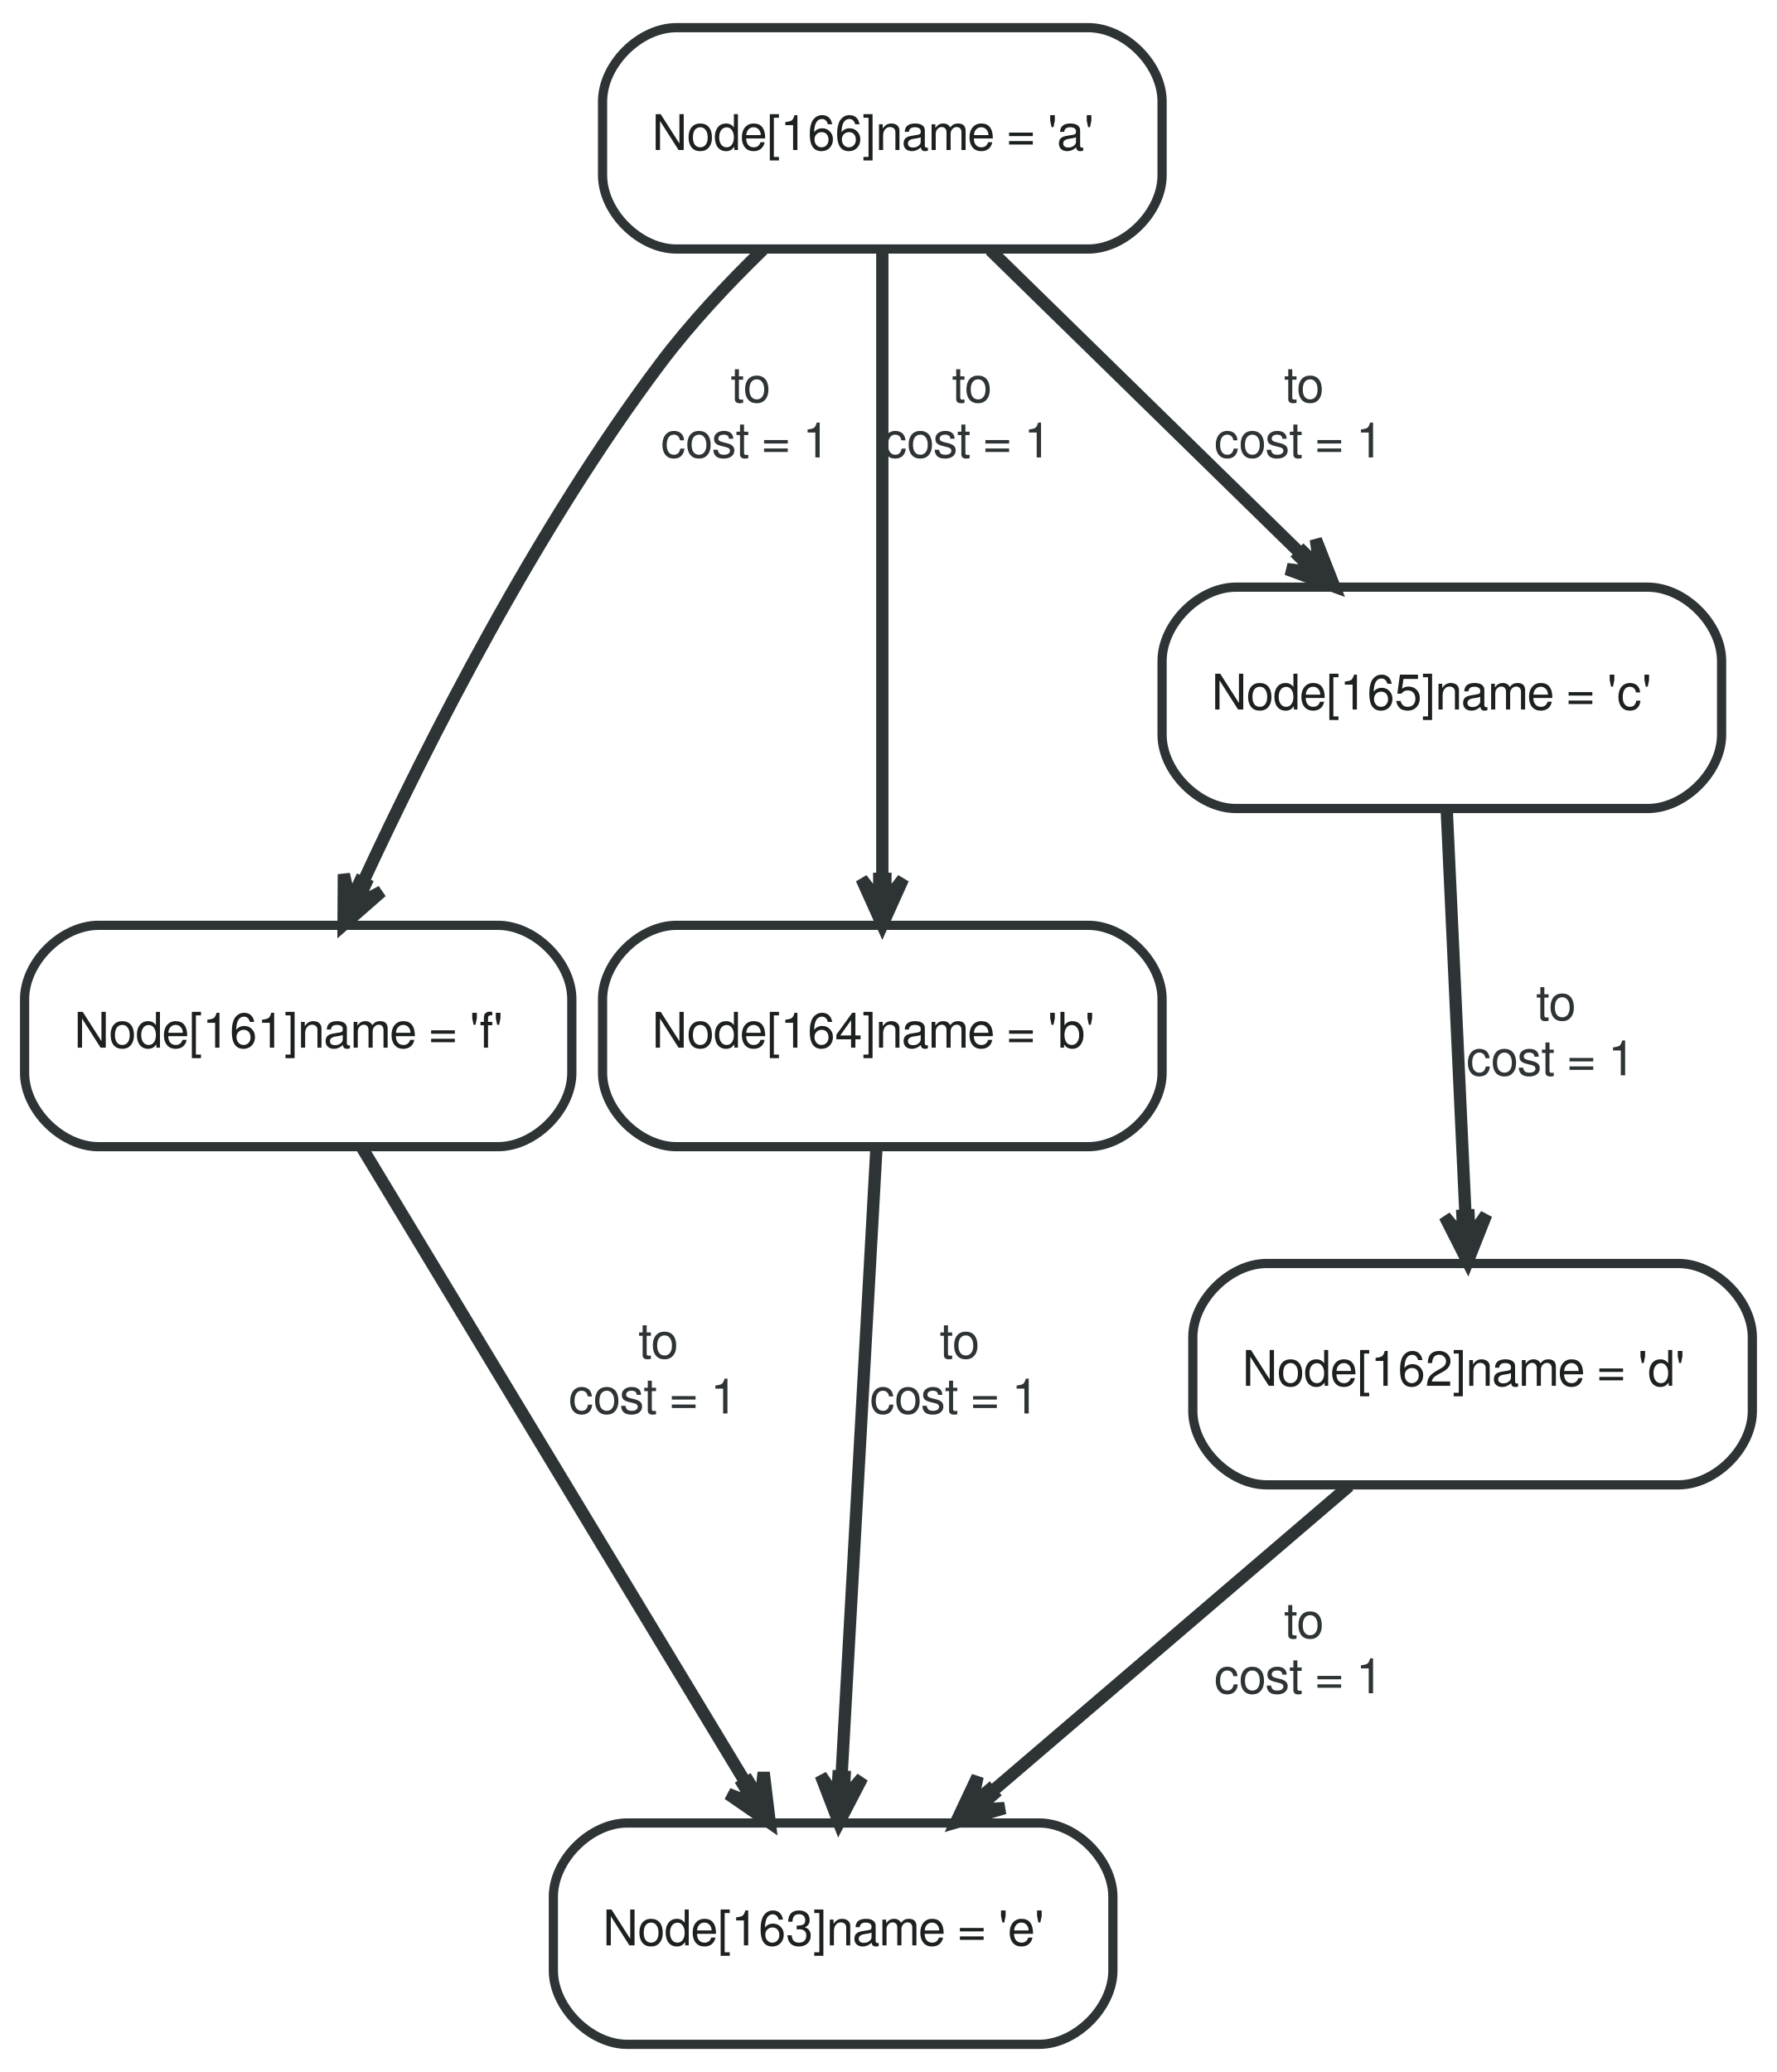
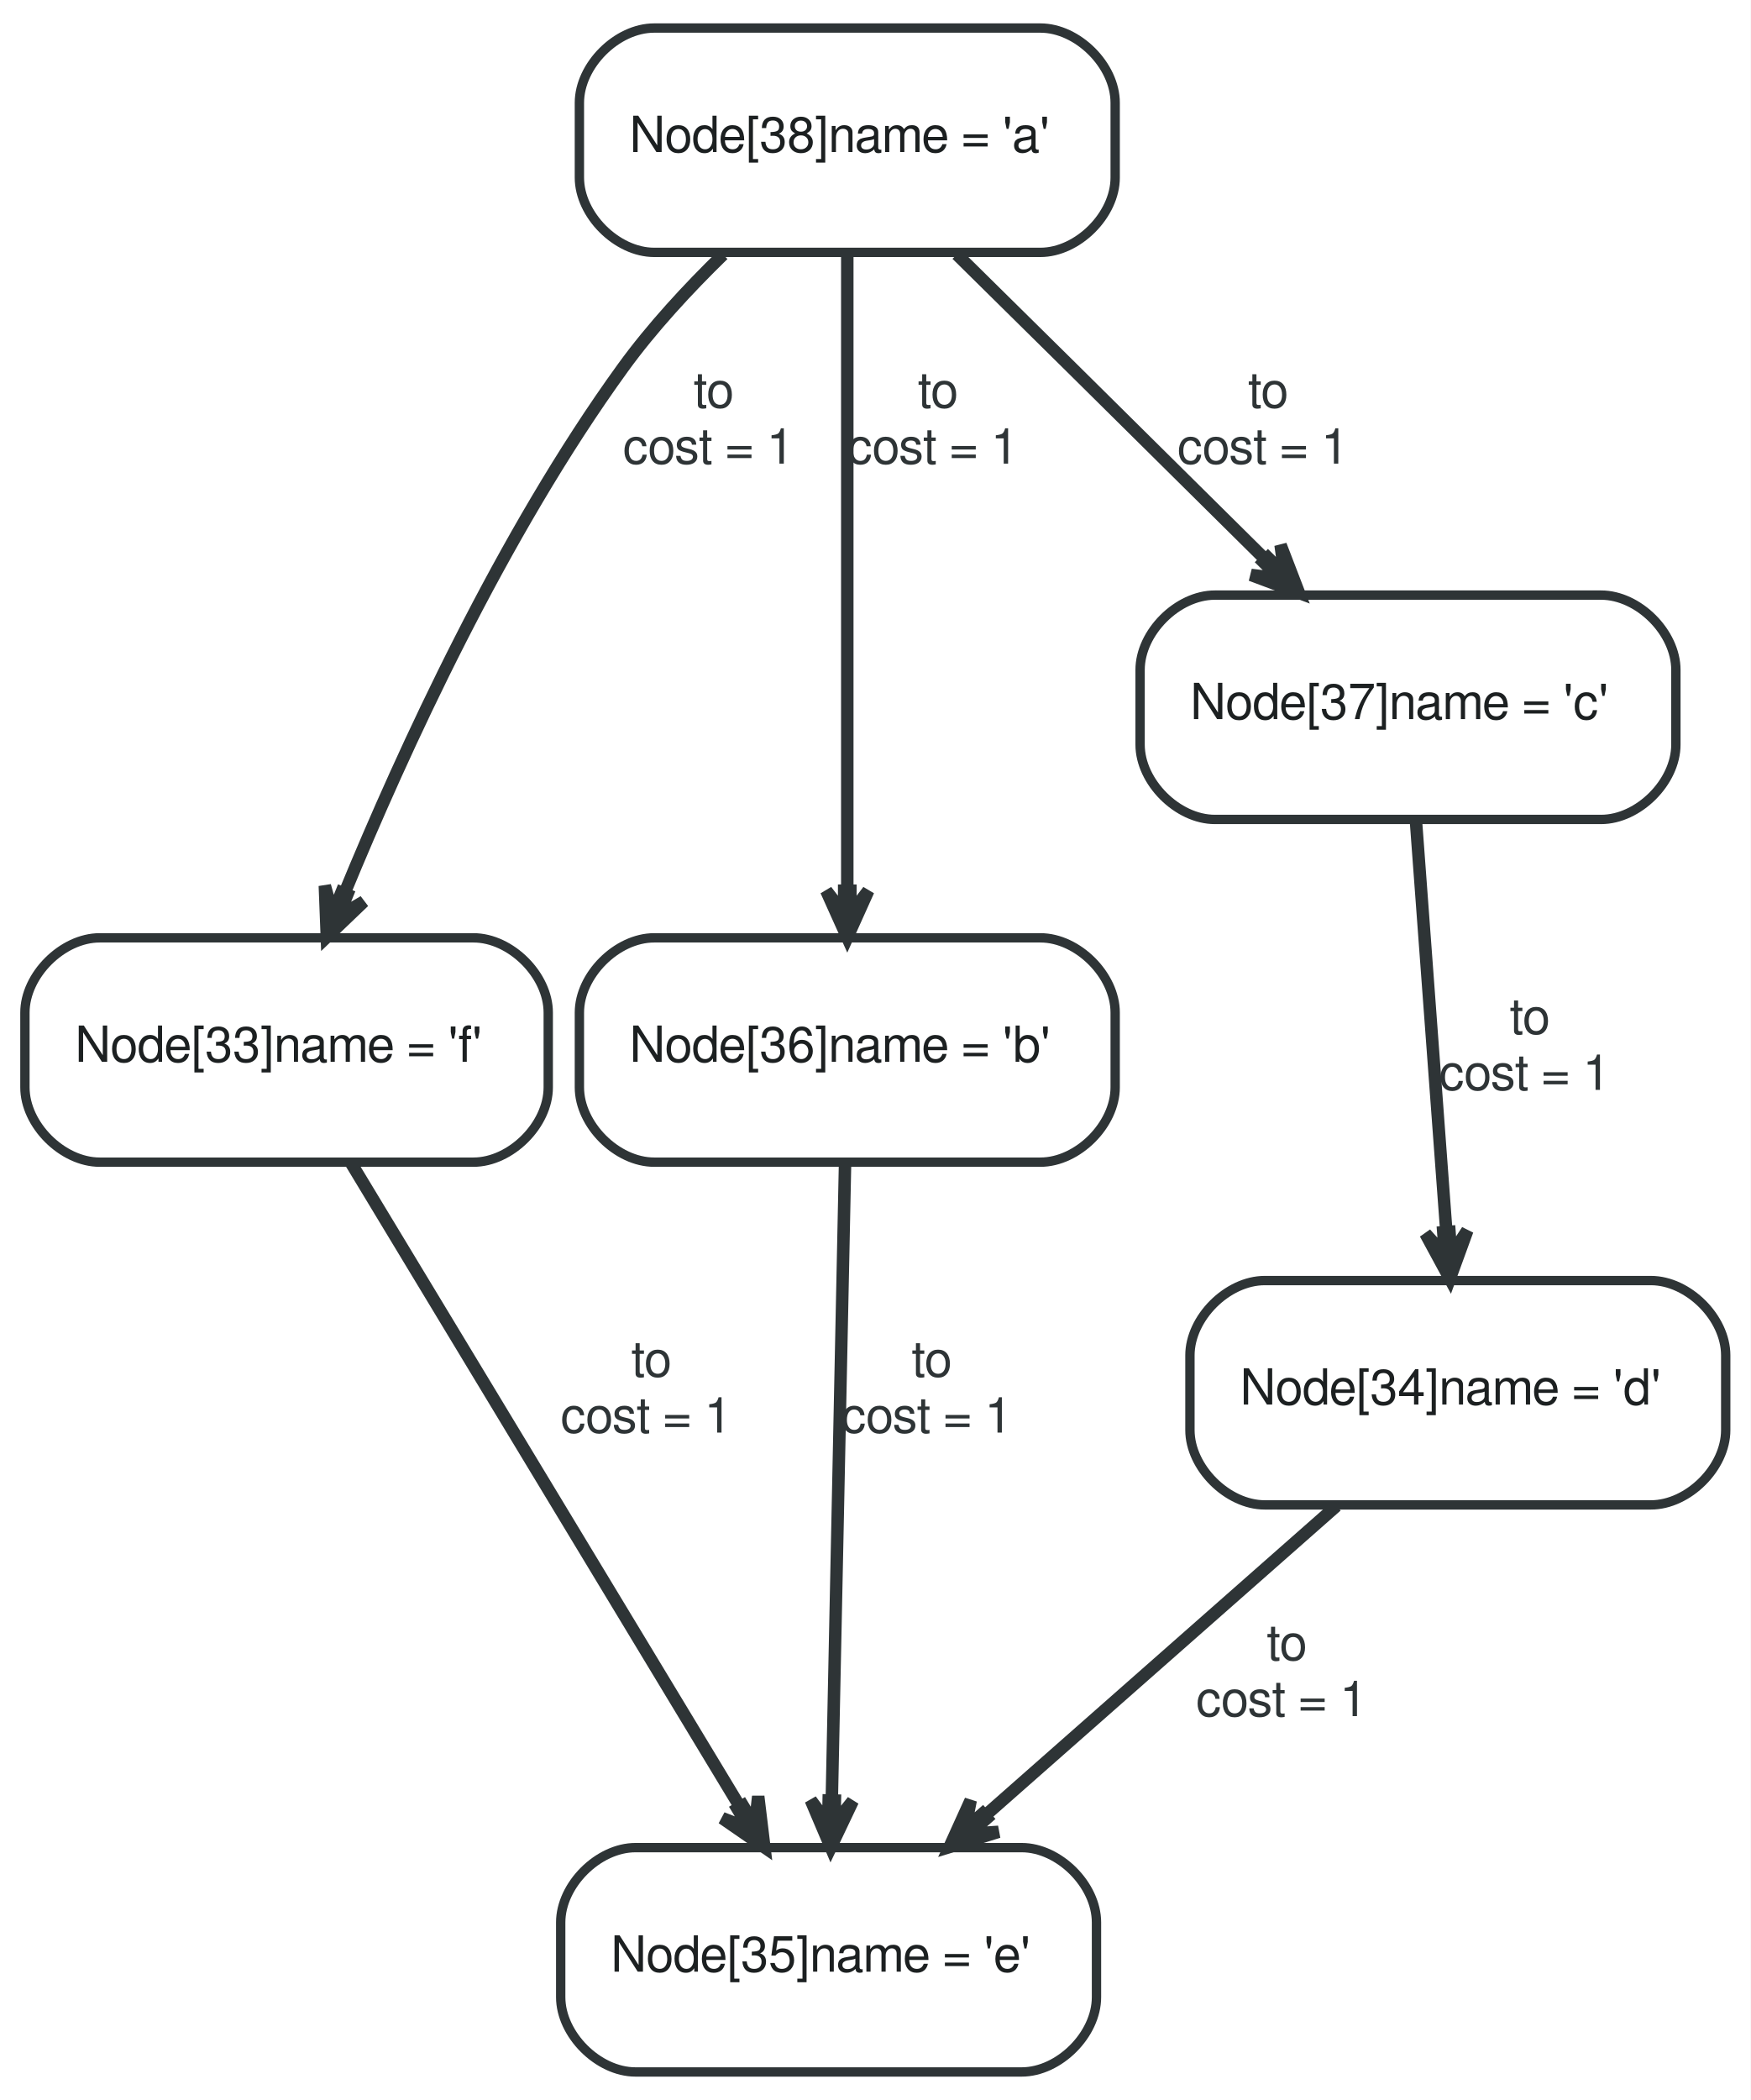
- <svg xmlns="http://www.w3.org/2000/svg" width="289pt" height="337pt" viewBox="0.00 0.00 289.00 337.00">
+ <svg xmlns="http://www.w3.org/2000/svg" width="281pt" height="337pt" viewBox="0.00 0.00 281.00 337.00">
  <g id="graph0" class="graph" transform="scale(1 1) rotate(0) translate(4 333)">
-     <polygon fill="white" stroke="none" points="-4,4 -4,-333 285,-333 285,4 -4,4" />
+     <polygon fill="white" stroke="none" points="-4,4 -4,-333 277,-333 277,4 -4,4" />
    <g id="node1" class="node">
-       <path fill="#ffffff" stroke="#2e3436" stroke-width="1.5" d="M12,-146.5C12,-146.5 77,-146.5 77,-146.5 83,-146.5 89,-152.5 89,-158.5 89,-158.5 89,-170.5 89,-170.5 89,-176.5 83,-182.5 77,-182.5 77,-182.5 12,-182.5 12,-182.5 6,-182.5 0,-176.5 0,-170.5 0,-170.5 0,-158.5 0,-158.5 0,-152.5 6,-146.5 12,-146.5" />
-       <text text-anchor="start" x="8" y="-162.6" font-family="FreeSans" font-size="8.00" fill="#1c2021">Node[161]name = 'f'</text>
+       <path fill="#ffffff" stroke="#2e3436" stroke-width="1.5" d="M12,-146.5C12,-146.5 72,-146.5 72,-146.5 78,-146.5 84,-152.5 84,-158.5 84,-158.5 84,-170.5 84,-170.5 84,-176.5 78,-182.5 72,-182.5 72,-182.5 12,-182.5 12,-182.5 6,-182.5 0,-176.5 0,-170.5 0,-170.5 0,-158.5 0,-158.5 0,-152.5 6,-146.5 12,-146.5" />
+       <text text-anchor="start" x="8" y="-162.6" font-family="FreeSans" font-size="8.00" fill="#1c2021">Node[33]name = 'f'</text>
    </g>
    <g id="node2" class="node">
-       <path fill="#ffffff" stroke="#2e3436" stroke-width="1.5" d="M98,-0.5C98,-0.5 165,-0.5 165,-0.5 171,-0.5 177,-6.5 177,-12.5 177,-12.5 177,-24.5 177,-24.5 177,-30.5 171,-36.5 165,-36.5 165,-36.5 98,-36.5 98,-36.5 92,-36.5 86,-30.5 86,-24.5 86,-24.5 86,-12.5 86,-12.5 86,-6.5 92,-0.5 98,-0.5" />
-       <text text-anchor="start" x="94" y="-16.6" font-family="FreeSans" font-size="8.00" fill="#1c2021">Node[163]name = 'e'</text>
+       <path fill="#ffffff" stroke="#2e3436" stroke-width="1.5" d="M98,-0.5C98,-0.5 160,-0.5 160,-0.5 166,-0.5 172,-6.5 172,-12.5 172,-12.5 172,-24.5 172,-24.5 172,-30.5 166,-36.5 160,-36.5 160,-36.5 98,-36.5 98,-36.5 92,-36.5 86,-30.5 86,-24.5 86,-24.5 86,-12.5 86,-12.5 86,-6.5 92,-0.5 98,-0.5" />
+       <text text-anchor="start" x="94" y="-16.6" font-family="FreeSans" font-size="8.00" fill="#1c2021">Node[35]name = 'e'</text>
    </g>
    <g id="edge1" class="edge">
-       <path fill="none" stroke="#2e3436" stroke-width="2" d="M54.822,-146.416C70.323,-120.759 99.663,-72.195 117.212,-43.15" />
-       <polygon fill="#2e3436" stroke="#2e3436" stroke-width="2" points="121.192,-36.562 120.202,-44.727 119.68,-40.03 117.741,-43.24 117.313,-42.981 116.885,-42.723 118.825,-39.513 114.425,-41.236 121.192,-36.562 121.192,-36.562" />
-       <text text-anchor="middle" x="103" y="-112.1" font-family="FreeSans" font-size="8.00" fill="#2e3436">to</text>
-       <text text-anchor="start" x="88.5" y="-103.1" font-family="FreeSans" font-size="8.00" fill="#2e3436">cost = 1</text>
+       <path fill="none" stroke="#2e3436" stroke-width="2" d="M52.322,-146.416C67.823,-120.759 97.163,-72.195 114.712,-43.15" />
+       <polygon fill="#2e3436" stroke="#2e3436" stroke-width="2" points="118.692,-36.562 117.702,-44.727 117.18,-40.03 115.241,-43.24 114.813,-42.981 114.385,-42.723 116.325,-39.513 111.925,-41.236 118.692,-36.562 118.692,-36.562" />
+       <text text-anchor="middle" x="100.5" y="-112.1" font-family="FreeSans" font-size="8.00" fill="#2e3436">to</text>
+       <text text-anchor="start" x="86" y="-103.1" font-family="FreeSans" font-size="8.00" fill="#2e3436">cost = 1</text>
    </g>
    <g id="node3" class="node">
-       <path fill="#ffffff" stroke="#2e3436" stroke-width="1.5" d="M202,-91.5C202,-91.5 269,-91.5 269,-91.5 275,-91.5 281,-97.5 281,-103.5 281,-103.5 281,-115.5 281,-115.5 281,-121.5 275,-127.5 269,-127.5 269,-127.5 202,-127.5 202,-127.5 196,-127.5 190,-121.5 190,-115.5 190,-115.5 190,-103.5 190,-103.5 190,-97.5 196,-91.5 202,-91.5" />
-       <text text-anchor="start" x="198" y="-107.6" font-family="FreeSans" font-size="8.00" fill="#1c2021">Node[162]name = 'd'</text>
+       <path fill="#ffffff" stroke="#2e3436" stroke-width="1.5" d="M199,-91.5C199,-91.5 261,-91.5 261,-91.5 267,-91.5 273,-97.5 273,-103.5 273,-103.5 273,-115.5 273,-115.5 273,-121.5 267,-127.5 261,-127.5 261,-127.5 199,-127.5 199,-127.5 193,-127.5 187,-121.5 187,-115.5 187,-115.5 187,-103.5 187,-103.5 187,-97.5 193,-91.5 199,-91.5" />
+       <text text-anchor="start" x="195" y="-107.6" font-family="FreeSans" font-size="8.00" fill="#1c2021">Node[34]name = 'd'</text>
    </g>
    <g id="edge2" class="edge">
-       <path fill="none" stroke="#2e3436" stroke-width="2" d="M215.448,-91.34C198.902,-77.181 175.311,-56.992 157.348,-41.62" />
-       <polygon fill="#2e3436" stroke="#2e3436" stroke-width="2" points="151.491,-36.607 159.383,-38.92 154.665,-38.666 157.514,-41.104 157.189,-41.484 156.864,-41.864 154.015,-39.425 154.995,-44.048 151.491,-36.607 151.491,-36.607" />
-       <text text-anchor="middle" x="208" y="-66.6" font-family="FreeSans" font-size="8.00" fill="#2e3436">to</text>
-       <text text-anchor="start" x="193.5" y="-57.6" font-family="FreeSans" font-size="8.00" fill="#2e3436">cost = 1</text>
+       <path fill="none" stroke="#2e3436" stroke-width="2" d="M210.526,-91.34C194.458,-77.181 171.547,-56.992 154.103,-41.62" />
+       <polygon fill="#2e3436" stroke="#2e3436" stroke-width="2" points="148.414,-36.607 156.272,-39.034 151.558,-38.712 154.372,-41.191 154.041,-41.566 153.711,-41.941 150.897,-39.462 151.81,-44.098 148.414,-36.607 148.414,-36.607" />
+       <text text-anchor="middle" x="202.5" y="-66.6" font-family="FreeSans" font-size="8.00" fill="#2e3436">to</text>
+       <text text-anchor="start" x="188" y="-57.6" font-family="FreeSans" font-size="8.00" fill="#2e3436">cost = 1</text>
    </g>
    <g id="node4" class="node">
-       <path fill="#ffffff" stroke="#2e3436" stroke-width="1.5" d="M106,-146.5C106,-146.5 173,-146.5 173,-146.5 179,-146.5 185,-152.5 185,-158.5 185,-158.5 185,-170.5 185,-170.5 185,-176.5 179,-182.5 173,-182.5 173,-182.5 106,-182.5 106,-182.5 100,-182.5 94,-176.5 94,-170.5 94,-170.5 94,-158.5 94,-158.5 94,-152.5 100,-146.5 106,-146.5" />
-       <text text-anchor="start" x="102" y="-162.6" font-family="FreeSans" font-size="8.00" fill="#1c2021">Node[164]name = 'b'</text>
+       <path fill="#ffffff" stroke="#2e3436" stroke-width="1.5" d="M101,-146.5C101,-146.5 163,-146.5 163,-146.5 169,-146.5 175,-152.5 175,-158.5 175,-158.5 175,-170.5 175,-170.5 175,-176.5 169,-182.5 163,-182.5 163,-182.5 101,-182.5 101,-182.5 95,-182.5 89,-176.5 89,-170.5 89,-170.5 89,-158.5 89,-158.5 89,-152.5 95,-146.5 101,-146.5" />
+       <text text-anchor="start" x="97" y="-162.6" font-family="FreeSans" font-size="8.00" fill="#1c2021">Node[36]name = 'b'</text>
    </g>
    <g id="edge3" class="edge">
-       <path fill="none" stroke="#2e3436" stroke-width="2" d="M138.551,-146.416C137.144,-121.083 134.496,-73.421 132.876,-44.262" />
-       <polygon fill="#2e3436" stroke="#2e3436" stroke-width="2" points="132.448,-36.562 136.234,-43.863 133.155,-40.278 133.363,-44.023 132.864,-44.05 132.365,-44.078 132.157,-40.334 129.494,-44.238 132.448,-36.562 132.448,-36.562" />
-       <text text-anchor="middle" x="152" y="-112.1" font-family="FreeSans" font-size="8.00" fill="#2e3436">to</text>
-       <text text-anchor="start" x="137.5" y="-103.1" font-family="FreeSans" font-size="8.00" fill="#2e3436">cost = 1</text>
+       <path fill="none" stroke="#2e3436" stroke-width="2" d="M131.644,-146.416C131.116,-121.083 130.123,-73.421 129.516,-44.262" />
+       <polygon fill="#2e3436" stroke="#2e3436" stroke-width="2" points="129.355,-36.562 132.886,-43.99 129.934,-40.301 130.012,-44.05 129.512,-44.06 129.012,-44.071 128.934,-40.322 126.138,-44.131 129.355,-36.562 129.355,-36.562" />
+       <text text-anchor="middle" x="145.5" y="-112.1" font-family="FreeSans" font-size="8.00" fill="#2e3436">to</text>
+       <text text-anchor="start" x="131" y="-103.1" font-family="FreeSans" font-size="8.00" fill="#2e3436">cost = 1</text>
    </g>
    <g id="node5" class="node">
-       <path fill="#ffffff" stroke="#2e3436" stroke-width="1.5" d="M197,-201.5C197,-201.5 264,-201.5 264,-201.5 270,-201.5 276,-207.5 276,-213.5 276,-213.5 276,-225.5 276,-225.5 276,-231.5 270,-237.5 264,-237.5 264,-237.5 197,-237.5 197,-237.5 191,-237.5 185,-231.5 185,-225.5 185,-225.5 185,-213.5 185,-213.5 185,-207.5 191,-201.5 197,-201.5" />
-       <text text-anchor="start" x="193" y="-217.6" font-family="FreeSans" font-size="8.00" fill="#1c2021">Node[165]name = 'c'</text>
+       <path fill="#ffffff" stroke="#2e3436" stroke-width="1.5" d="M191,-201.5C191,-201.5 253,-201.5 253,-201.5 259,-201.5 265,-207.5 265,-213.5 265,-213.5 265,-225.5 265,-225.5 265,-231.5 259,-237.5 253,-237.5 253,-237.5 191,-237.5 191,-237.5 185,-237.5 179,-231.5 179,-225.5 179,-225.5 179,-213.5 179,-213.5 179,-207.5 185,-201.5 191,-201.5" />
+       <text text-anchor="start" x="187" y="-217.6" font-family="FreeSans" font-size="8.00" fill="#1c2021">Node[37]name = 'c'</text>
    </g>
    <g id="edge4" class="edge">
-       <path fill="none" stroke="#2e3436" stroke-width="2" d="M231.303,-201.148C232.127,-183.356 233.416,-155.513 234.348,-135.378" />
-       <polygon fill="#2e3436" stroke="#2e3436" stroke-width="2" points="234.699,-127.809 237.723,-135.457 235.025,-131.578 234.851,-135.324 234.352,-135.301 233.852,-135.278 234.026,-131.532 230.98,-135.145 234.699,-127.809 234.699,-127.809" />
-       <text text-anchor="middle" x="249" y="-167.1" font-family="FreeSans" font-size="8.00" fill="#2e3436">to</text>
-       <text text-anchor="start" x="234.5" y="-158.1" font-family="FreeSans" font-size="8.00" fill="#2e3436">cost = 1</text>
+       <path fill="none" stroke="#2e3436" stroke-width="2" d="M223.285,-201.148C224.603,-183.356 226.666,-155.513 228.157,-135.378" />
+       <polygon fill="#2e3436" stroke="#2e3436" stroke-width="2" points="228.718,-127.809 231.53,-135.538 228.939,-131.586 228.662,-135.325 228.164,-135.289 227.665,-135.252 227.942,-131.512 224.798,-135.039 228.718,-127.809 228.718,-127.809" />
+       <text text-anchor="middle" x="241.5" y="-167.1" font-family="FreeSans" font-size="8.00" fill="#2e3436">to</text>
+       <text text-anchor="start" x="227" y="-158.1" font-family="FreeSans" font-size="8.00" fill="#2e3436">cost = 1</text>
    </g>
    <g id="node6" class="node">
-       <path fill="#ffffff" stroke="#2e3436" stroke-width="1.5" d="M106,-292.5C106,-292.5 173,-292.5 173,-292.5 179,-292.5 185,-298.5 185,-304.5 185,-304.5 185,-316.5 185,-316.5 185,-322.5 179,-328.5 173,-328.5 173,-328.5 106,-328.5 106,-328.5 100,-328.5 94,-322.5 94,-316.5 94,-316.5 94,-304.5 94,-304.5 94,-298.5 100,-292.5 106,-292.5" />
-       <text text-anchor="start" x="102" y="-308.6" font-family="FreeSans" font-size="8.00" fill="#1c2021">Node[166]name = 'a'</text>
+       <path fill="#ffffff" stroke="#2e3436" stroke-width="1.5" d="M101,-292.5C101,-292.5 163,-292.5 163,-292.5 169,-292.5 175,-298.5 175,-304.5 175,-304.5 175,-316.5 175,-316.5 175,-322.5 169,-328.5 163,-328.5 163,-328.5 101,-328.5 101,-328.5 95,-328.5 89,-322.5 89,-316.5 89,-316.5 89,-304.5 89,-304.5 89,-298.5 95,-292.5 101,-292.5" />
+       <text text-anchor="start" x="97" y="-308.6" font-family="FreeSans" font-size="8.00" fill="#1c2021">Node[38]name = 'a'</text>
+     </g>
+     <g id="edge7" class="edge">
+       <path fill="none" stroke="#2e3436" stroke-width="2" d="M112.067,-292.147C106.461,-286.684 100.636,-280.397 96,-274 76.615,-247.25 60.696,-212.5 51.283,-189.625" />
+       <polygon fill="#2e3436" stroke="#2e3436" stroke-width="2" points="48.459,-182.64 54.399,-188.328 50.328,-185.929 51.734,-189.406 51.27,-189.593 50.807,-189.781 49.401,-186.304 48.141,-190.858 48.459,-182.64 48.459,-182.64" />
+       <text text-anchor="middle" x="110.5" y="-267.6" font-family="FreeSans" font-size="8.00" fill="#2e3436">to</text>
+       <text text-anchor="start" x="96" y="-258.6" font-family="FreeSans" font-size="8.00" fill="#2e3436">cost = 1</text>
    </g>
    <g id="edge6" class="edge">
-       <path fill="none" stroke="#2e3436" stroke-width="2" d="M120.086,-292.403C114.372,-286.851 108.356,-280.452 103.5,-274 83.255,-247.103 65.65,-212.386 55.062,-189.559" />
-       <polygon fill="#2e3436" stroke="#2e3436" stroke-width="2" points="51.876,-182.59 58.064,-188.008 53.89,-185.793 55.449,-189.203 54.994,-189.411 54.54,-189.619 52.981,-186.208 51.925,-190.814 51.876,-182.59 51.876,-182.59" />
-       <text text-anchor="middle" x="118" y="-267.6" font-family="FreeSans" font-size="8.00" fill="#2e3436">to</text>
-       <text text-anchor="start" x="103.5" y="-258.6" font-family="FreeSans" font-size="8.00" fill="#2e3436">cost = 1</text>
+       <path fill="none" stroke="#2e3436" stroke-width="2" d="M132,-292.416C132,-267.083 132,-219.421 132,-190.262" />
+       <polygon fill="#2e3436" stroke="#2e3436" stroke-width="2" points="132,-182.562 135.375,-190.062 132.5,-186.312 132.5,-190.062 132,-190.062 131.5,-190.062 131.5,-186.312 128.625,-190.062 132,-182.562 132,-182.562" />
+       <text text-anchor="middle" x="146.5" y="-267.6" font-family="FreeSans" font-size="8.00" fill="#2e3436">to</text>
+       <text text-anchor="start" x="132" y="-258.6" font-family="FreeSans" font-size="8.00" fill="#2e3436">cost = 1</text>
    </g>
    <g id="edge5" class="edge">
-       <path fill="none" stroke="#2e3436" stroke-width="2" d="M139.5,-292.416C139.5,-267.083 139.5,-219.421 139.5,-190.262" />
-       <polygon fill="#2e3436" stroke="#2e3436" stroke-width="2" points="139.5,-182.562 142.875,-190.062 140,-186.312 140,-190.062 139.5,-190.062 139,-190.062 139,-186.312 136.125,-190.062 139.5,-182.562 139.5,-182.562" />
-       <text text-anchor="middle" x="154" y="-267.6" font-family="FreeSans" font-size="8.00" fill="#2e3436">to</text>
-       <text text-anchor="start" x="139.5" y="-258.6" font-family="FreeSans" font-size="8.00" fill="#2e3436">cost = 1</text>
-     </g>
-     <g id="edge7" class="edge">
-       <path fill="none" stroke="#2e3436" stroke-width="2" d="M157.046,-292.34C171.397,-278.304 191.807,-258.343 207.472,-243.022" />
-       <polygon fill="#2e3436" stroke="#2e3436" stroke-width="2" points="213.008,-237.607 210.006,-245.264 210.677,-240.587 207.996,-243.209 207.646,-242.851 207.297,-242.494 209.978,-239.872 205.286,-240.439 213.008,-237.607 213.008,-237.607" />
-       <text text-anchor="middle" x="208" y="-267.6" font-family="FreeSans" font-size="8.00" fill="#2e3436">to</text>
-       <text text-anchor="start" x="193.5" y="-258.6" font-family="FreeSans" font-size="8.00" fill="#2e3436">cost = 1</text>
+       <path fill="none" stroke="#2e3436" stroke-width="2" d="M149.586,-292.174C155.446,-286.397 162.007,-279.924 168,-274 178.2,-263.918 189.471,-252.755 199.065,-243.246" />
+       <polygon fill="#2e3436" stroke="#2e3436" stroke-width="2" points="204.5,-237.858 201.55,-245.535 202.189,-240.853 199.526,-243.493 199.174,-243.138 198.822,-242.783 201.485,-240.143 196.798,-240.741 204.5,-237.858 204.5,-237.858" />
+       <text text-anchor="middle" x="199.5" y="-267.6" font-family="FreeSans" font-size="8.00" fill="#2e3436">to</text>
+       <text text-anchor="start" x="185" y="-258.6" font-family="FreeSans" font-size="8.00" fill="#2e3436">cost = 1</text>
    </g>
  </g>
</svg>
